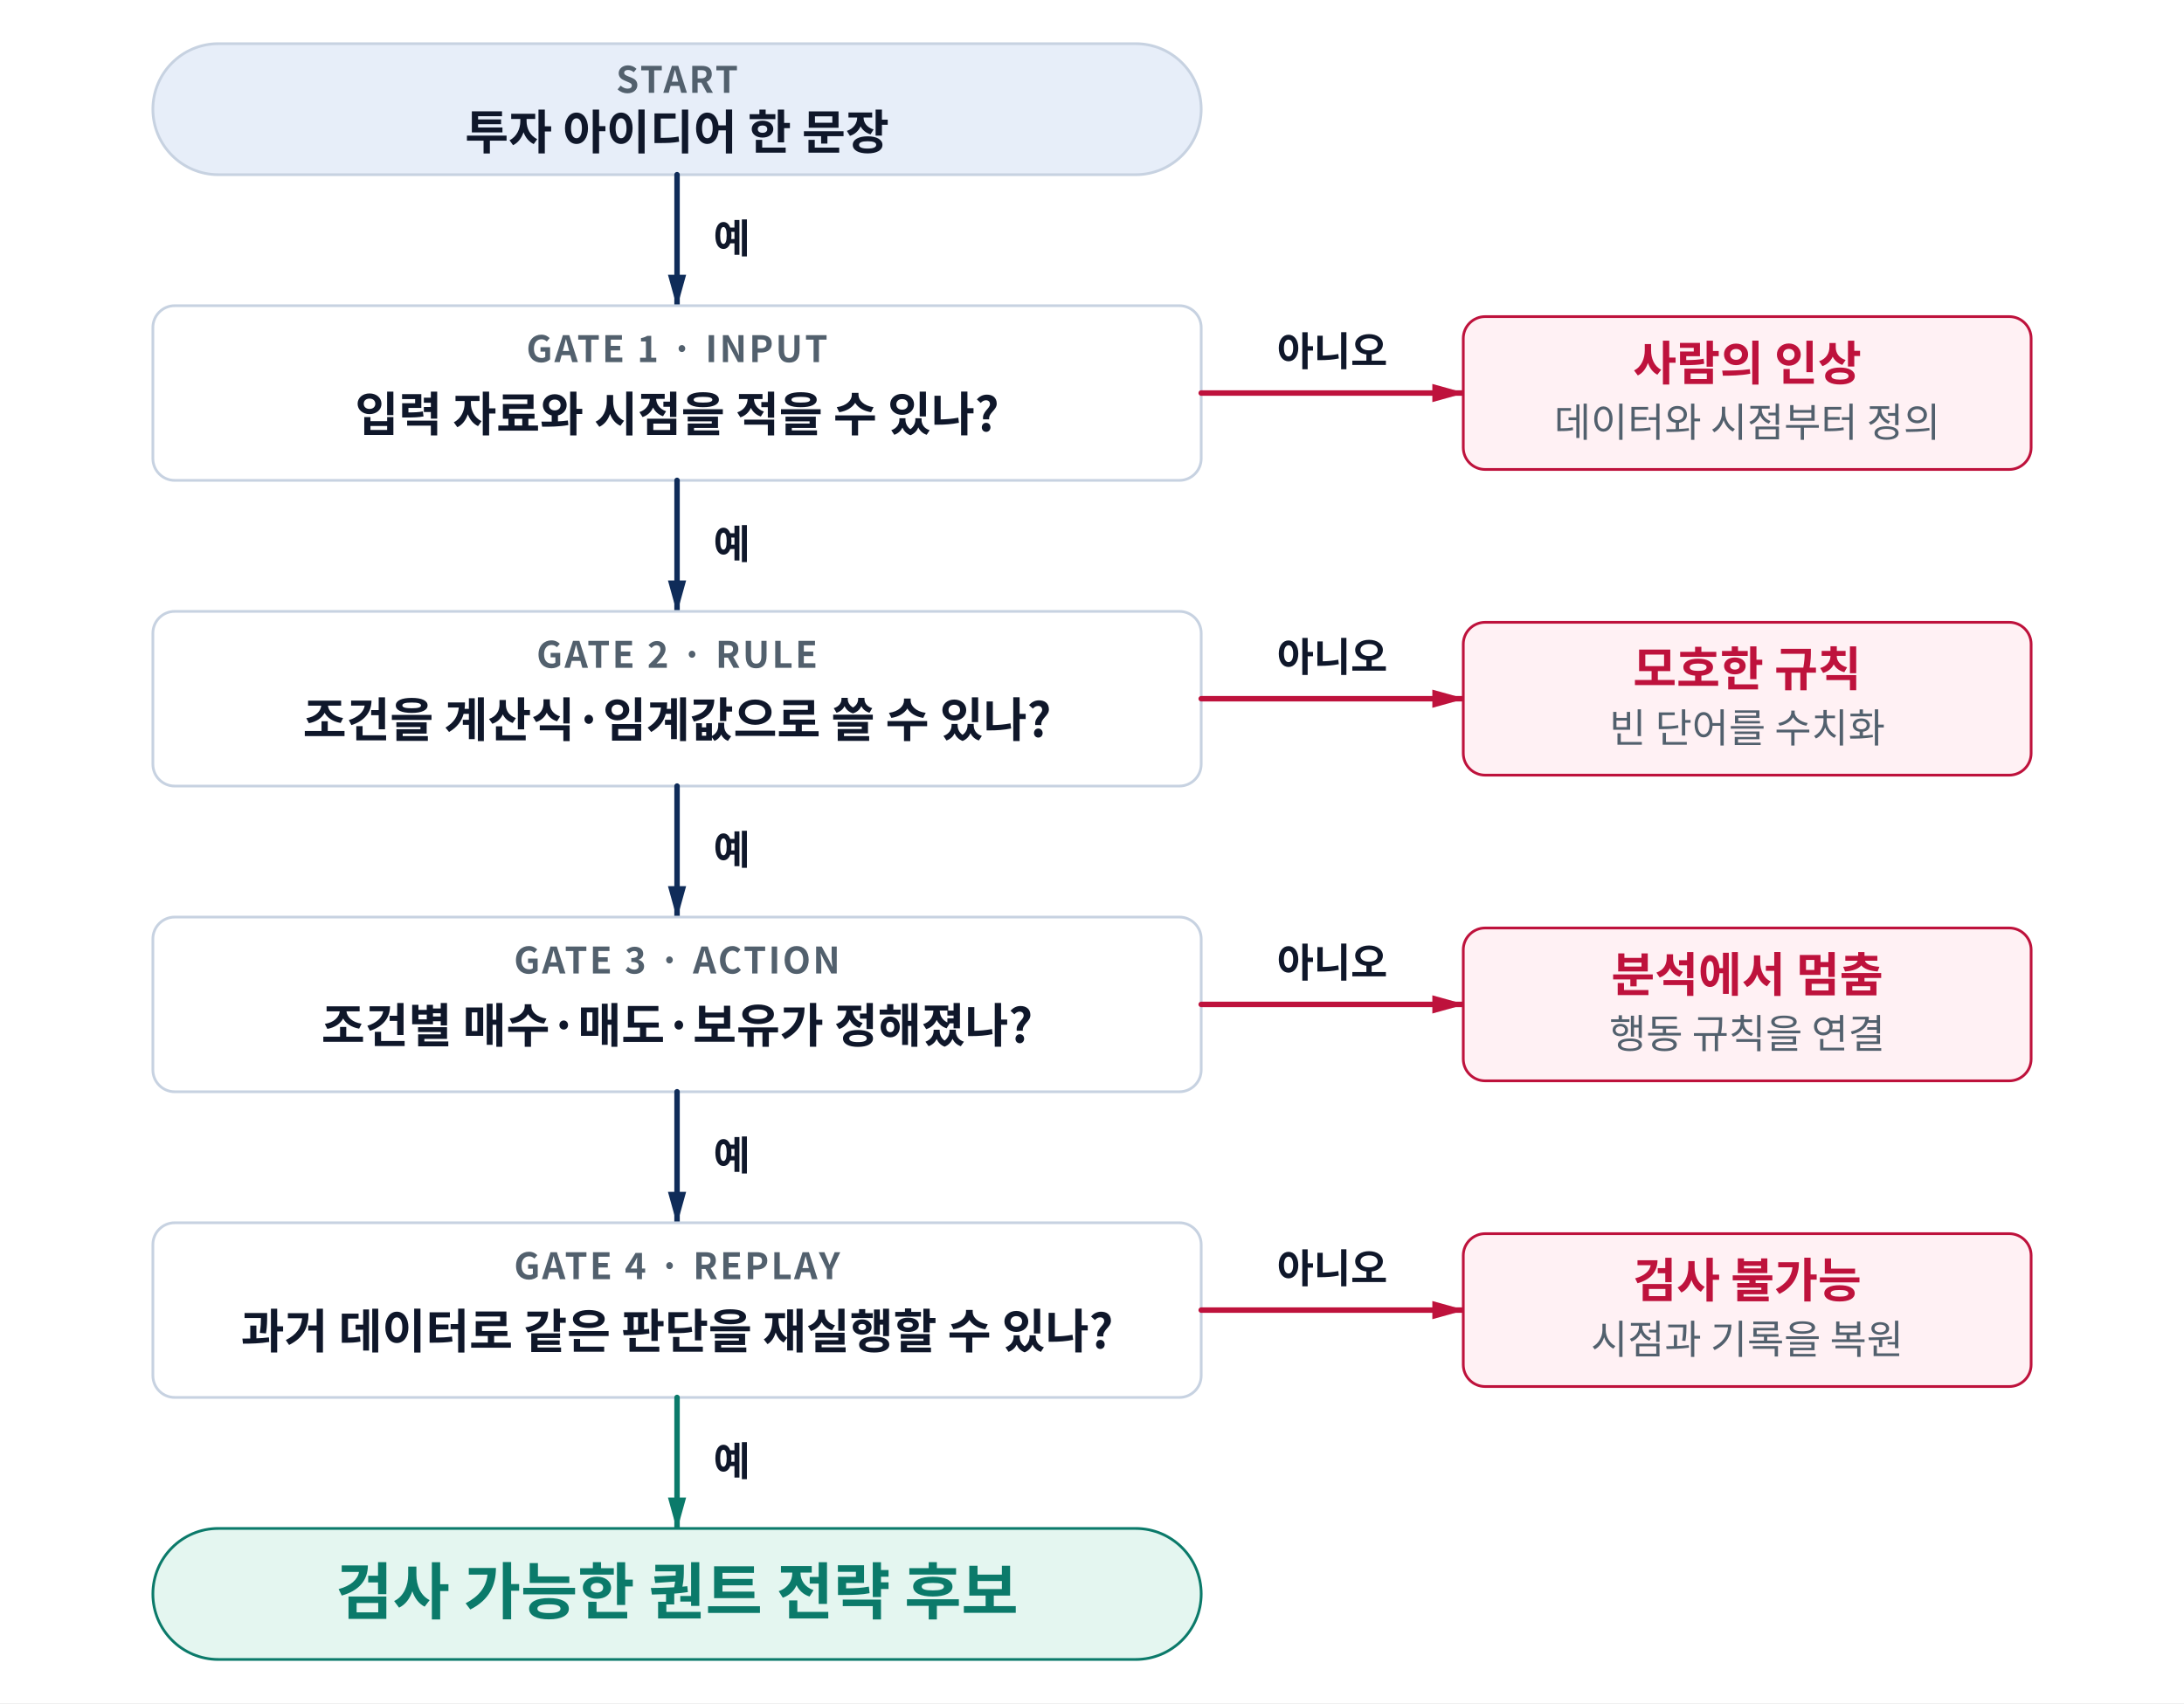
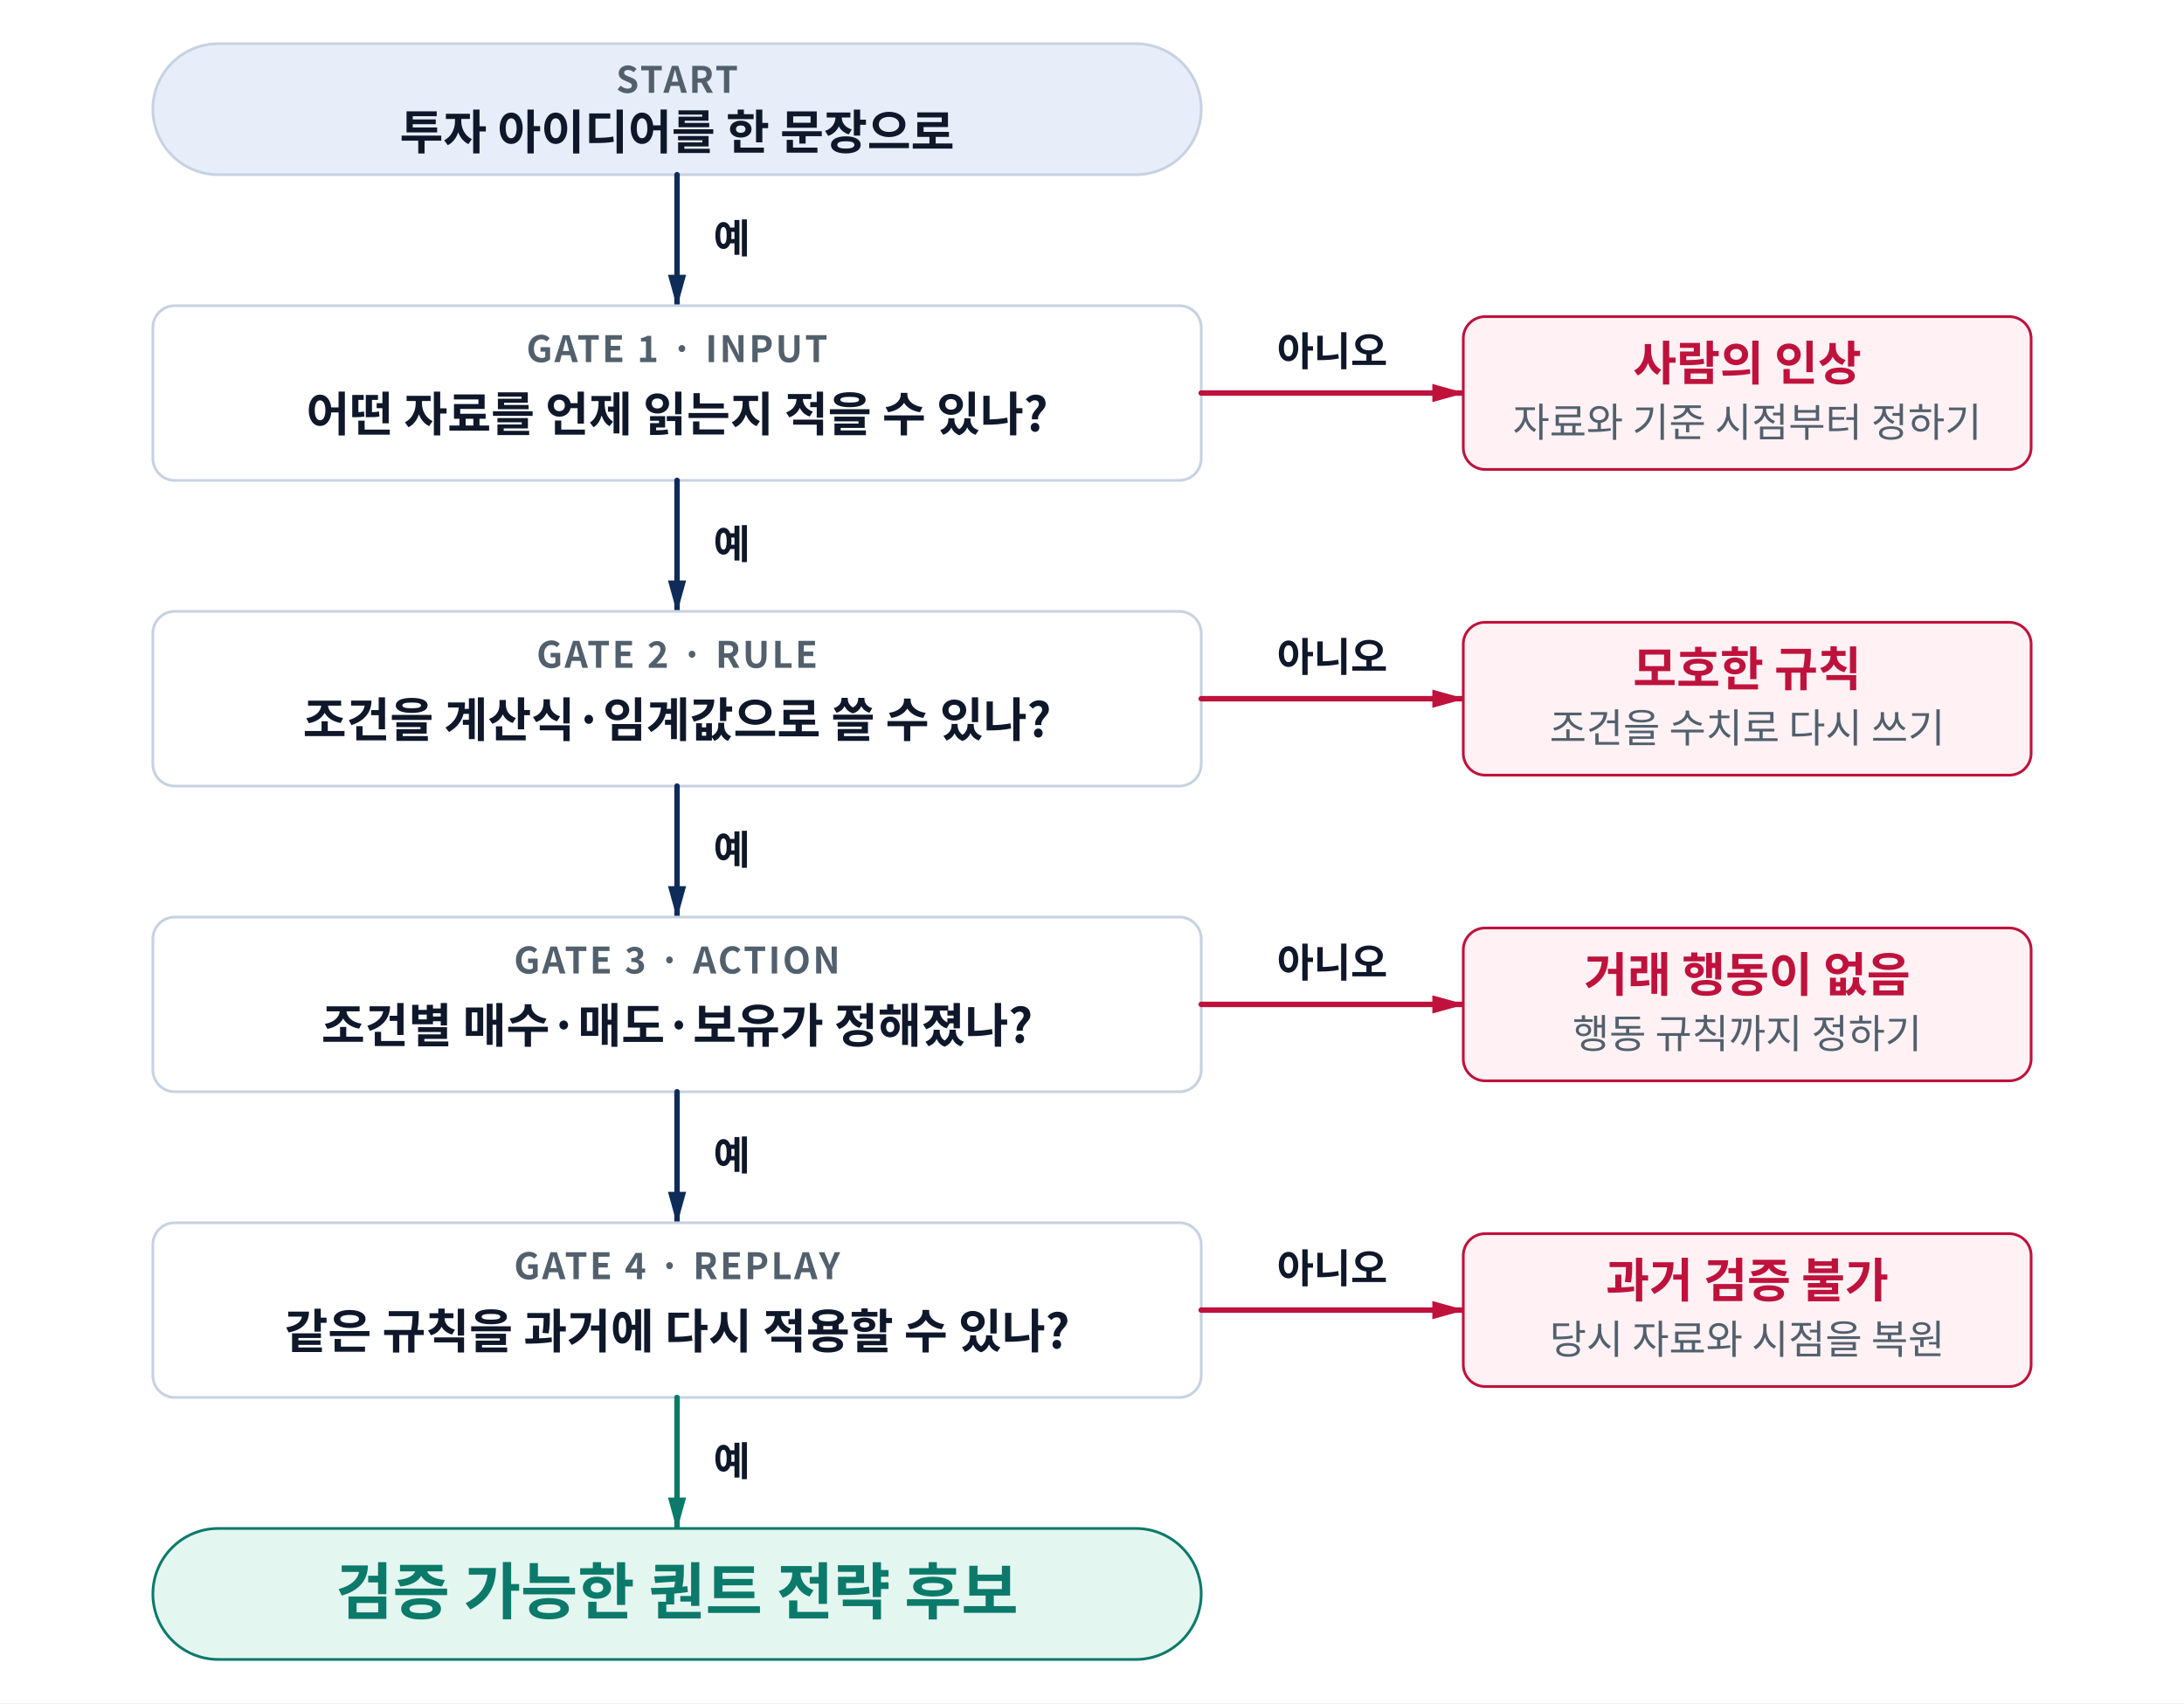
<svg xmlns="http://www.w3.org/2000/svg" viewBox="0 0 1200 936" role="img" aria-labelledby="title desc">
  <defs>
    <marker id="arrow" markerUnits="userSpaceOnUse" viewBox="0 0 18 10" refX="17" refY="5" markerWidth="18" markerHeight="10" orient="auto">
      <path d="M0 0L18 5L0 10Z" fill="context-stroke" />
    </marker>
    <style>
      text { font-family:"Noto Sans CJK KR","Noto Sans KR",sans-serif; fill:#0F172A; }
      .eyebrow { font-size:20px; font-weight:700; letter-spacing:1.2px; fill:#52606D; }
      .question { font-size:26px; font-weight:700; }
      .branch { font-size:22px; font-weight:700; paint-order:stroke fill; stroke:#FFFFFF; stroke-width:5px; stroke-linejoin:round; }
      .fail-title { font-size:26px; font-weight:700; fill:#BE123C; }
      .fail-body { font-size:22px; font-weight:400; fill:#52606D; }
      .hero { font-size:34px; font-weight:700; fill:#0B7A6A; }
      .gate { fill:#FFFFFF; stroke:#C7D2E1; stroke-width:1.5; }
      .flow { fill:none; stroke:#0F2C59; stroke-width:3; stroke-linecap:round; marker-end:url(#arrow); }
      .fail-flow { fill:none; stroke:#BE123C; stroke-width:3; stroke-linecap:round; marker-end:url(#arrow); }
      .pass-flow { fill:none; stroke:#0B7A6A; stroke-width:3; stroke-linecap:round; marker-end:url(#arrow); }
    </style>
  </defs>
  <rect width="1200" height="936" fill="#FFFFFF" />
  <rect x="84" y="24" width="576" height="72" rx="36" fill="#E7EEF9" stroke="#C7D2E1" stroke-width="1.5" />
  <text class="eyebrow" x="372" y="51" text-anchor="middle">START</text>
-   <text class="question" x="372" y="82" text-anchor="middle">투자 아이디어 한 문장</text>
+   <text class="question" x="372" y="82" text-anchor="middle">투자 아이디어를 한 문장으로</text>
  <path class="flow" d="M372 96V168" />
  <text class="branch" x="392" y="139" fill="#0F2C59">예</text>
  <g>
    <rect class="gate" x="84" y="168" width="576" height="96" rx="12" />
    <text class="eyebrow" x="372" y="199" text-anchor="middle">GATE 1 · INPUT</text>
-     <text class="question" x="372" y="237" text-anchor="middle">입력 자료와 시점을 적을 수 있나?</text>
+     <text class="question" x="372" y="237" text-anchor="middle">어떤 자료를 언제 읽는지 적을 수 있나?</text>
    <path class="fail-flow" d="M660 216H804" />
    <text class="branch" x="732" y="201" text-anchor="middle" fill="#BE123C">아니오</text>
    <rect x="804" y="174" width="312" height="84" rx="12" fill="#FFF1F4" stroke="#BE123C" stroke-width="1.5" />
    <text class="fail-title" x="960" y="209" text-anchor="middle">사람의 인상</text>
-     <text class="fail-body" x="960" y="240" text-anchor="middle">데이터와 시점부터 정의</text>
+     <text class="fail-body" x="960" y="240" text-anchor="middle">자료와 기준 시점부터 정하기</text>
  </g>
  <path class="flow" d="M372 264V336" />
  <text class="branch" x="392" y="307" fill="#0F2C59">예</text>
  <g>
    <rect class="gate" x="84" y="336" width="576" height="96" rx="12" />
    <text class="eyebrow" x="372" y="367" text-anchor="middle">GATE 2 · RULE</text>
    <text class="question" x="372" y="405" text-anchor="middle">조건을 계산식·임계값으로 쓸 수 있나?</text>
    <path class="fail-flow" d="M660 384H804" />
    <text class="branch" x="732" y="369" text-anchor="middle" fill="#BE123C">아니오</text>
    <rect x="804" y="342" width="312" height="84" rx="12" fill="#FFF1F4" stroke="#BE123C" stroke-width="1.5" />
    <text class="fail-title" x="960" y="377" text-anchor="middle">모호한 규칙</text>
-     <text class="fail-body" x="960" y="408" text-anchor="middle">빈 단어를 수치화</text>
+     <text class="fail-body" x="960" y="408" text-anchor="middle">조건을 수치로 다시 쓰기</text>
  </g>
  <path class="flow" d="M372 432V504" />
  <text class="branch" x="392" y="475" fill="#0F2C59">예</text>
  <g>
    <rect class="gate" x="84" y="504" width="576" height="96" rx="12" />
    <text class="eyebrow" x="372" y="535" text-anchor="middle">GATE 3 · ACTION</text>
    <text class="question" x="372" y="573" text-anchor="middle">조건별 매수·매도·보유가 정해졌나?</text>
    <path class="fail-flow" d="M660 552H804" />
    <text class="branch" x="732" y="537" text-anchor="middle" fill="#BE123C">아니오</text>
    <rect x="804" y="510" width="312" height="84" rx="12" fill="#FFF1F4" stroke="#BE123C" stroke-width="1.5" />
-     <text class="fail-title" x="960" y="545" text-anchor="middle">분석에서 멈춤</text>
-     <text class="fail-body" x="960" y="576" text-anchor="middle">행동 규칙을 연결</text>
+     <text class="fail-title" x="960" y="545" text-anchor="middle">거래 행동이 없음</text>
+     <text class="fail-body" x="960" y="576" text-anchor="middle">행동 규칙까지 정하기</text>
  </g>
  <path class="flow" d="M372 600V672" />
  <text class="branch" x="392" y="643" fill="#0F2C59">예</text>
  <g>
    <rect class="gate" x="84" y="672" width="576" height="96" rx="12" />
    <text class="eyebrow" x="372" y="703" text-anchor="middle">GATE 4 · REPLAY</text>
-     <text class="question" x="372" y="741" text-anchor="middle">과거 데이터로 같은 판단을 재실행할 수 있나?</text>
+     <text class="question" x="372" y="741" text-anchor="middle">같은 규칙을 과거에 다시 적용할 수 있나?</text>
    <path class="fail-flow" d="M660 720H804" />
    <text class="branch" x="732" y="705" text-anchor="middle" fill="#BE123C">아니오</text>
    <rect x="804" y="678" width="312" height="84" rx="12" fill="#FFF1F4" stroke="#BE123C" stroke-width="1.5" />
-     <text class="fail-title" x="960" y="713" text-anchor="middle">검사 불가능</text>
-     <text class="fail-body" x="960" y="744" text-anchor="middle">시점과 기록을 복원</text>
+     <text class="fail-title" x="960" y="713" text-anchor="middle">과거 검증 불가</text>
+     <text class="fail-body" x="960" y="744" text-anchor="middle">당시 자료와 시점을 복원</text>
  </g>
  <path class="pass-flow" d="M372 768V840" />
  <text class="branch" x="392" y="811" fill="#0B7A6A">예</text>
  <rect x="84" y="840" width="576" height="72" rx="36" fill="#E4F6F0" stroke="#0B7A6A" stroke-width="1.5" />
-   <text class="hero" x="372" y="887" text-anchor="middle">검사 가능한 퀀트 전략 후보</text>
+   <text class="hero" x="372" y="887" text-anchor="middle">검증 가능한 퀀트 전략 후보</text>
</svg>
